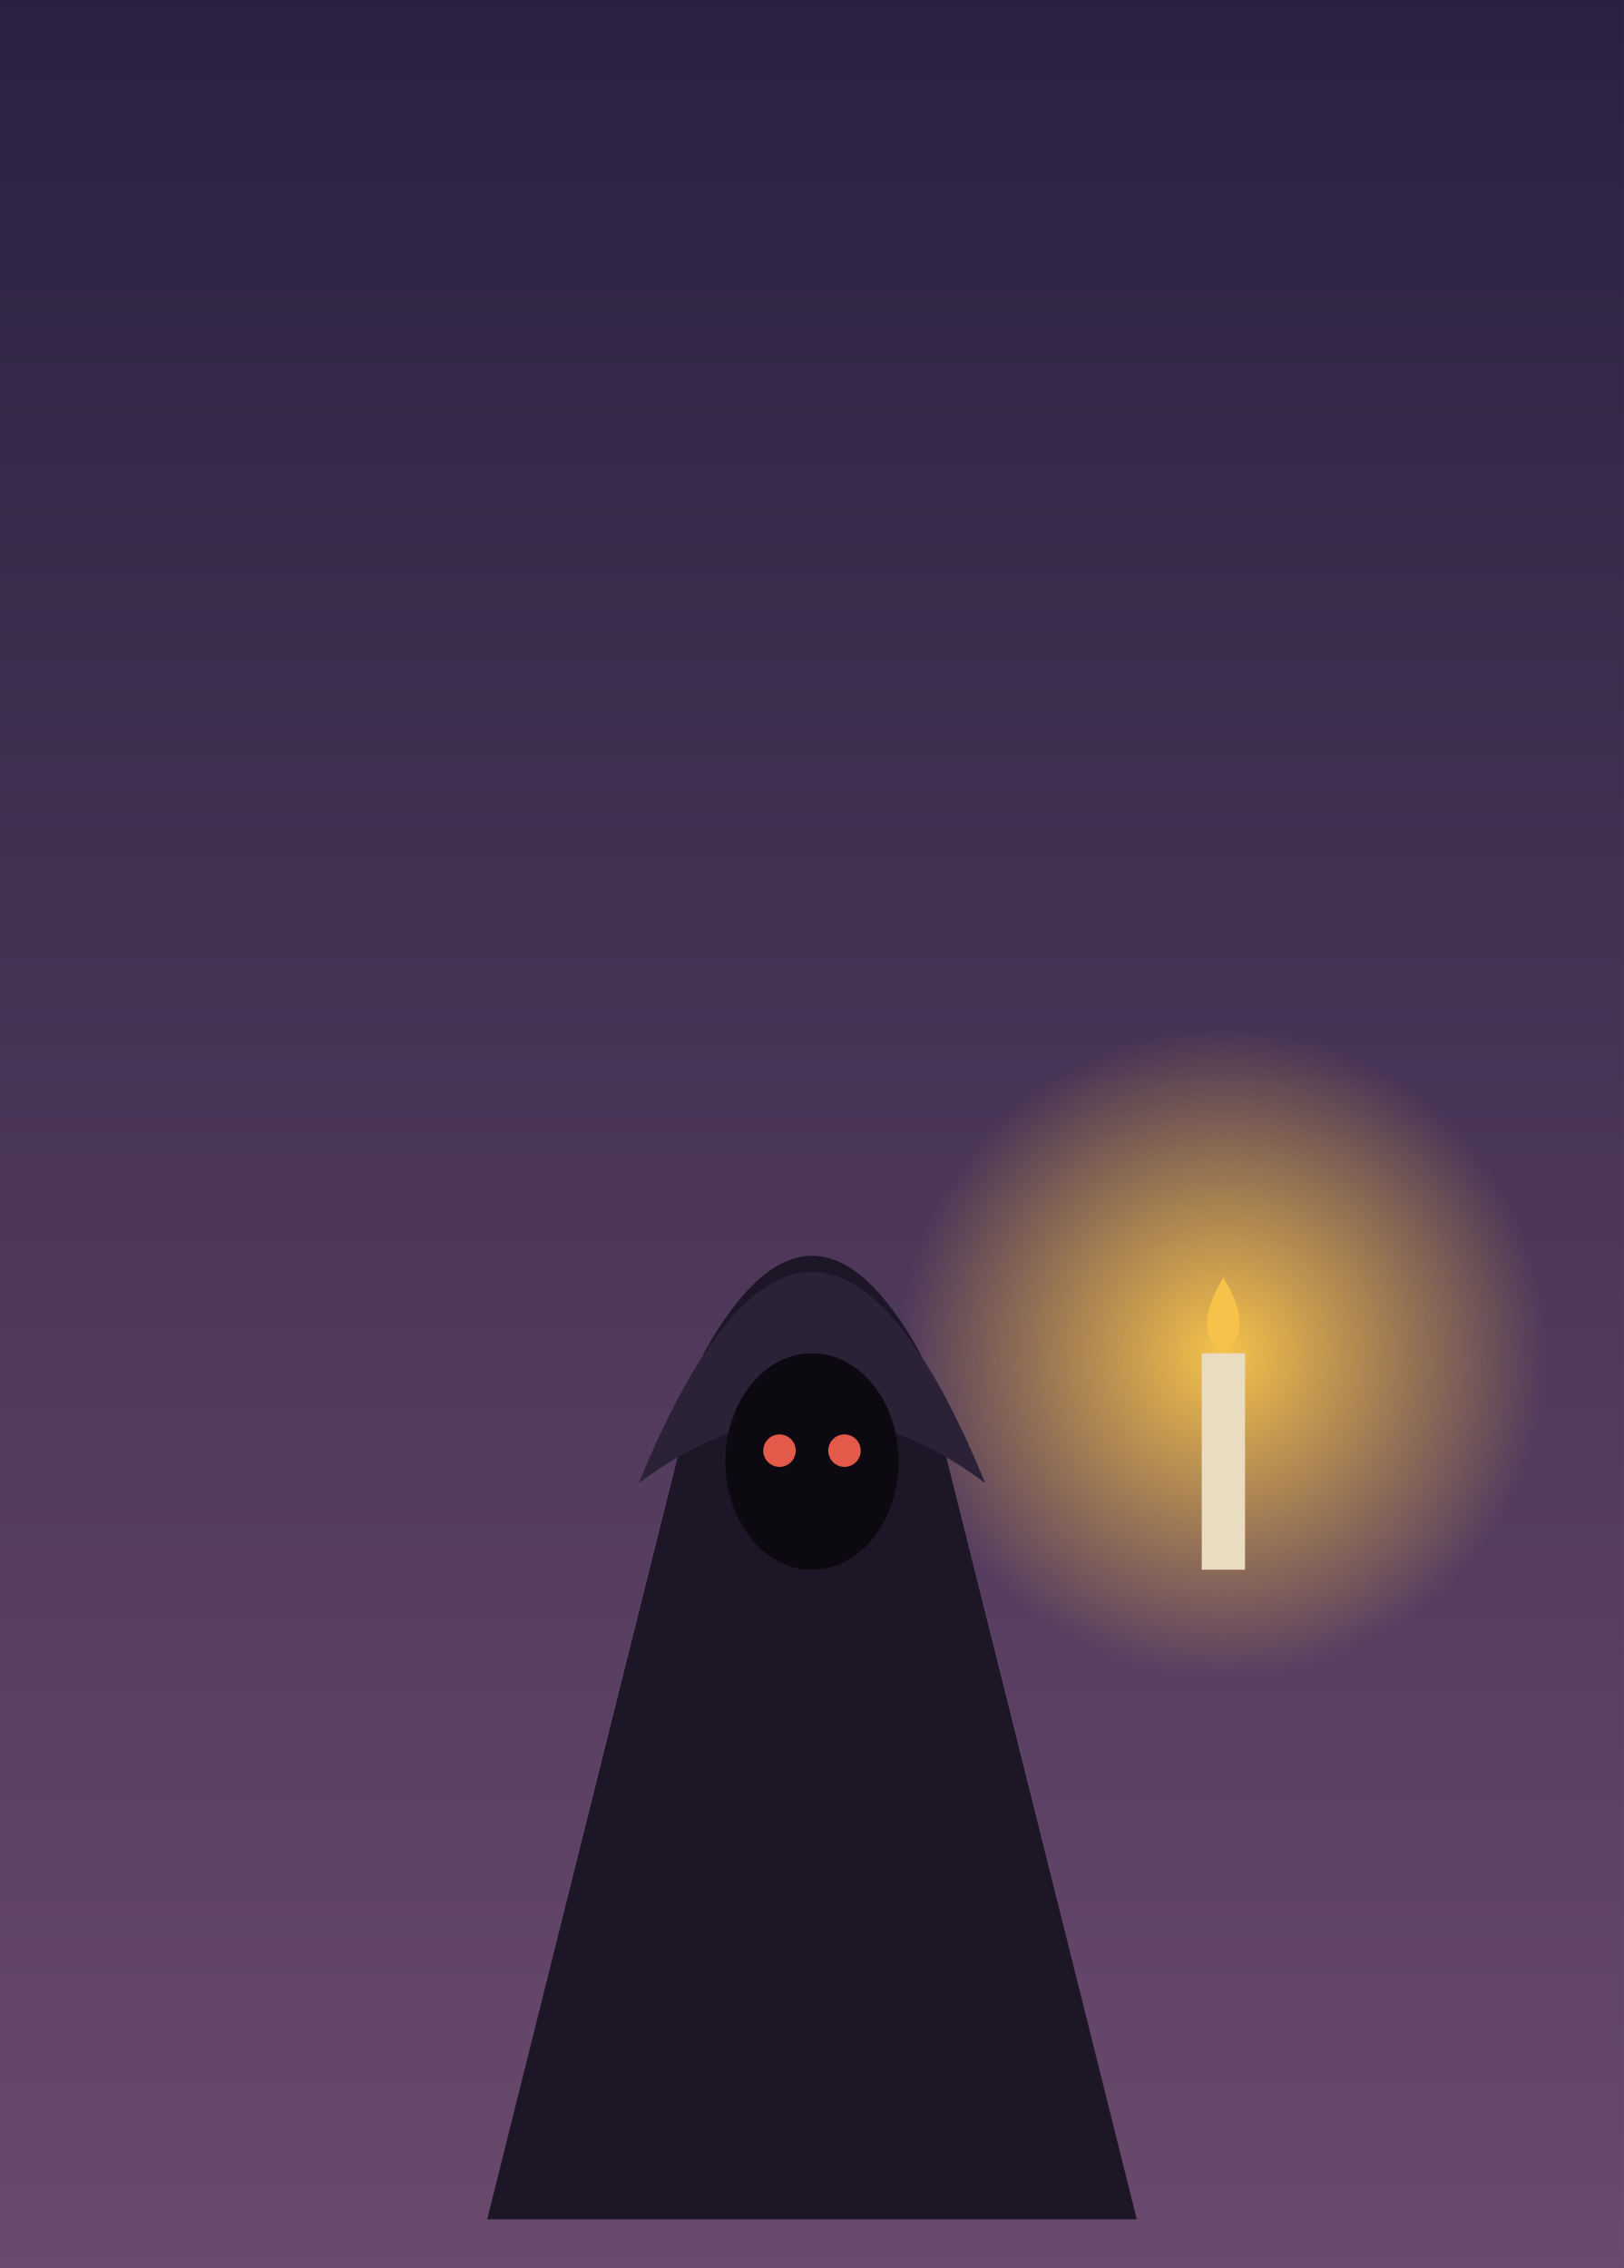
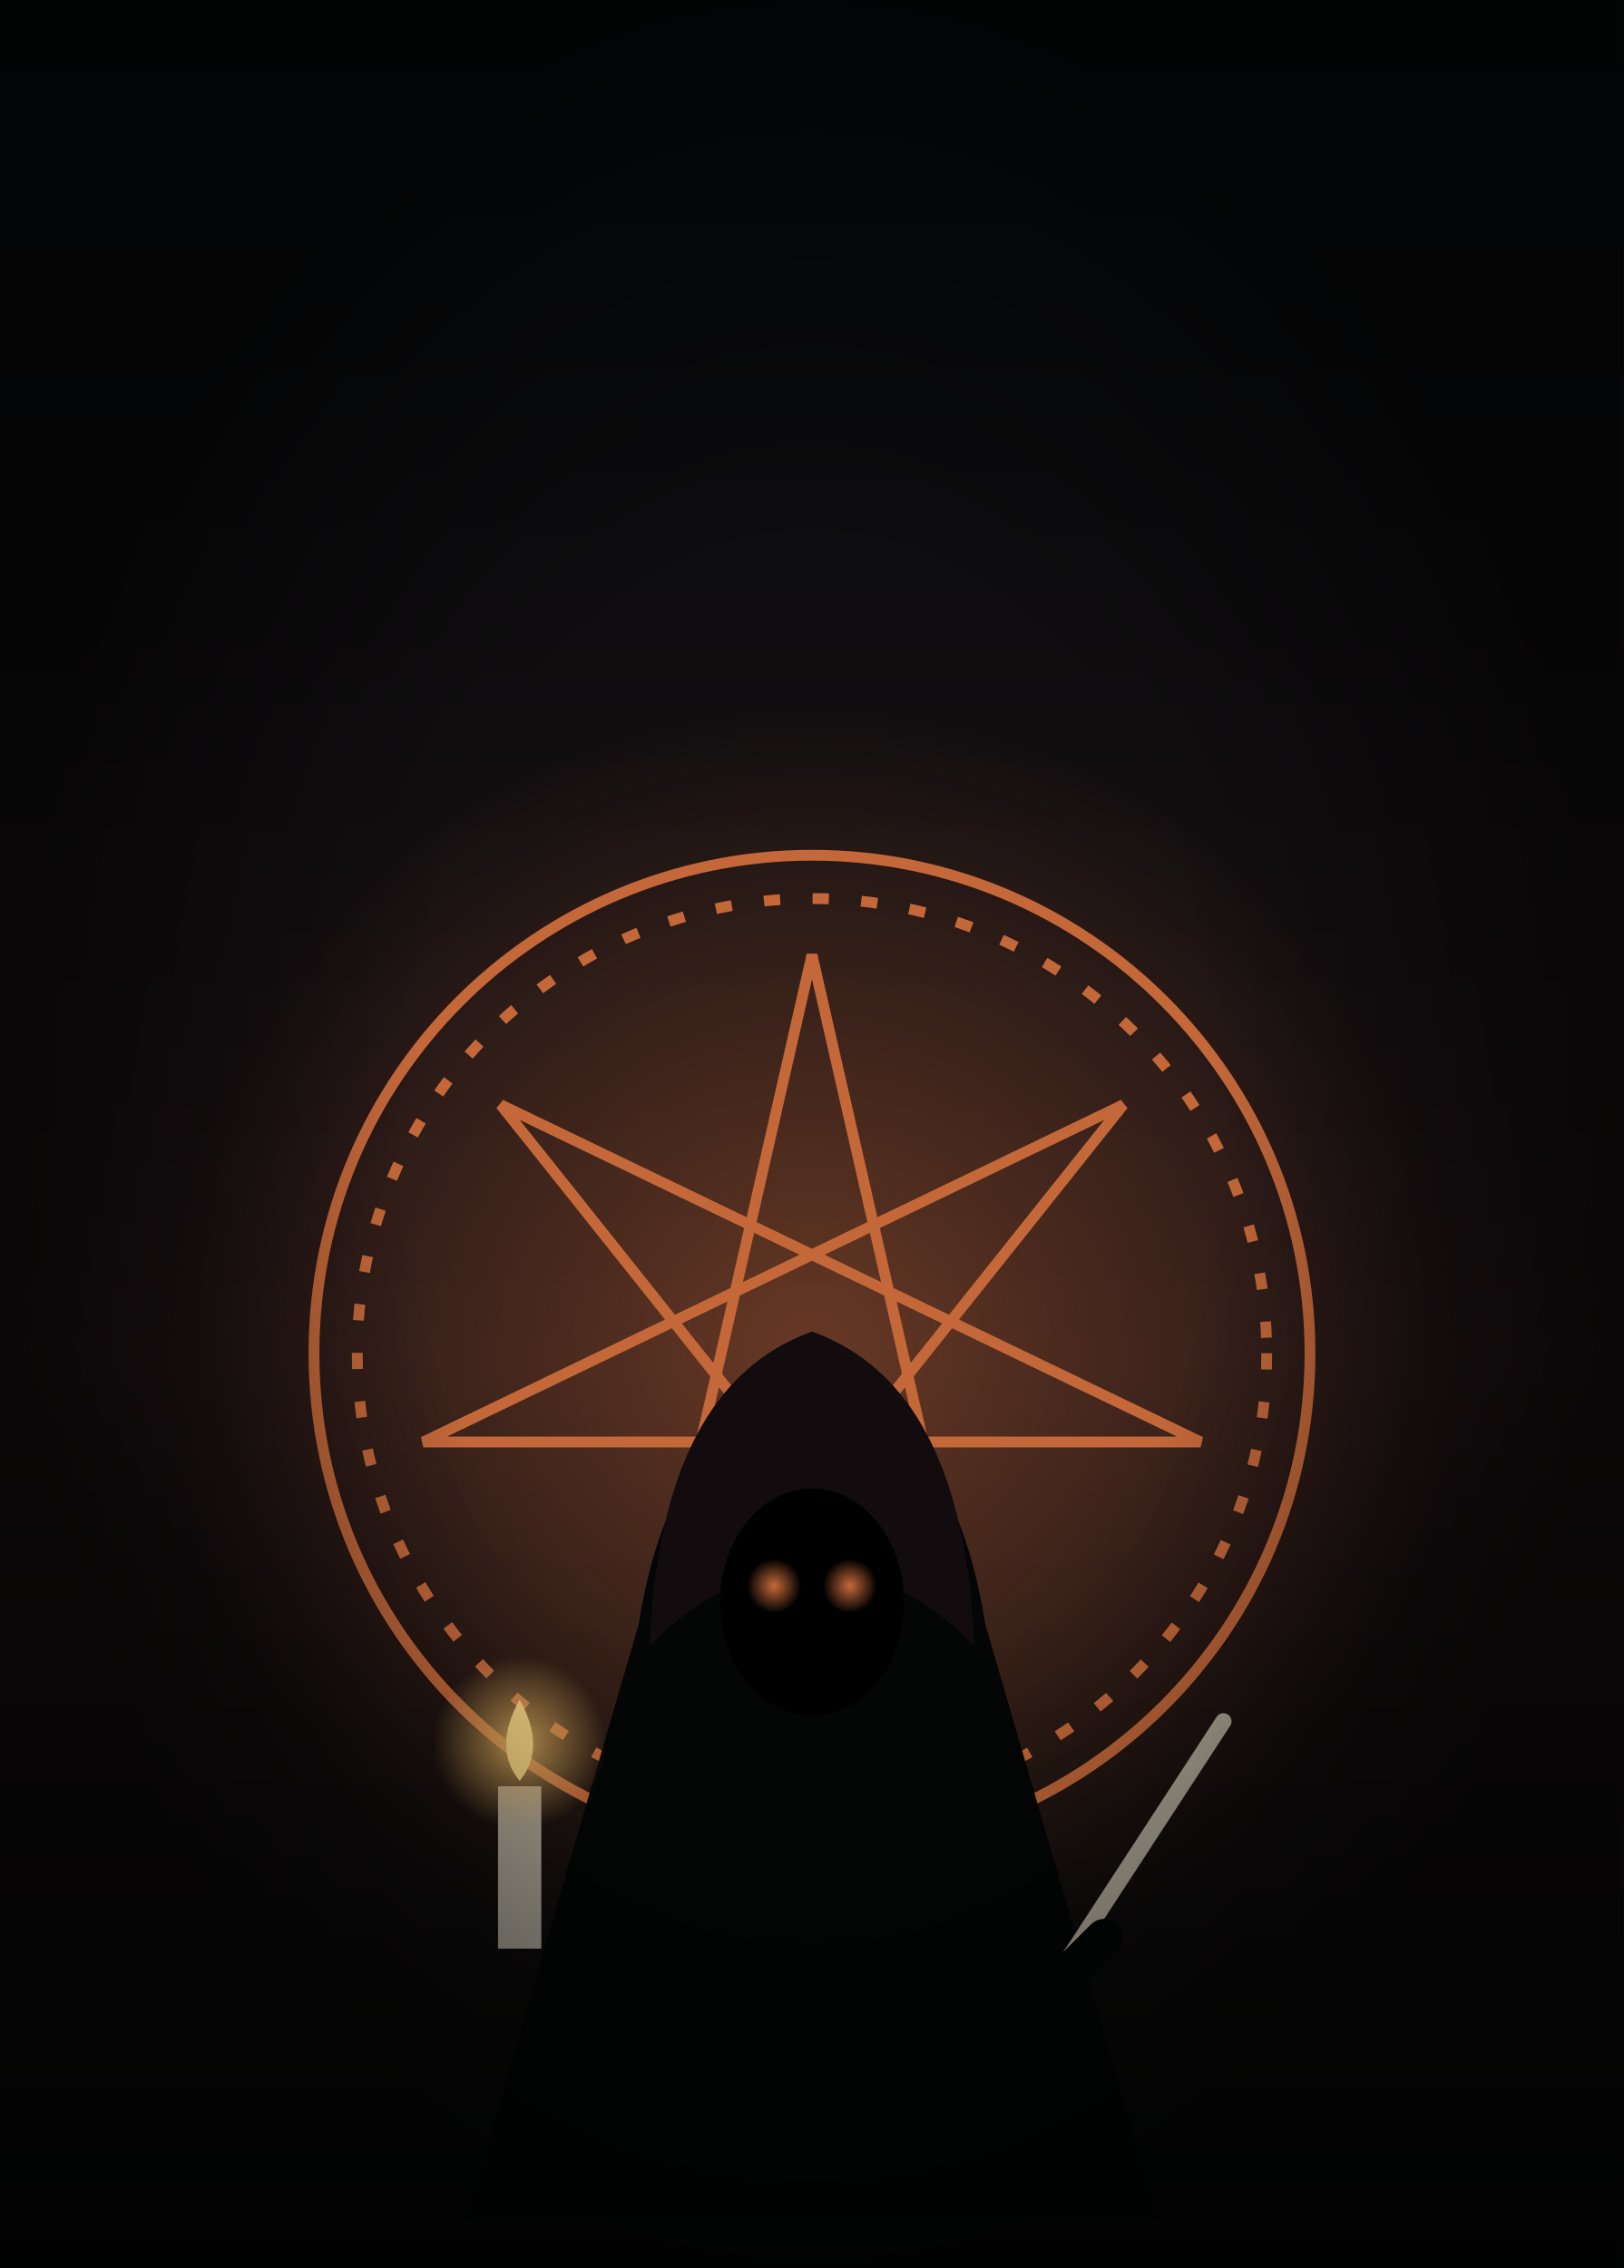
<svg xmlns="http://www.w3.org/2000/svg" width="300" height="419" viewBox="0 0 300 419">
  <defs>
    <linearGradient id="bg" x1="0" y1="0" x2="0" y2="1">
-       <stop offset="0" stop-color="#2a2140" />
-       <stop offset="1" stop-color="#6a4a6e" />
+       <stop offset="0" stop-color="#04090b" />
+       <stop offset="0.6" stop-color="#1c1214" />
+       <stop offset="1" stop-color="#030605" />
    </linearGradient>
-     <radialGradient id="halo">
-       <stop offset="0" stop-color="#f6c24a" />
-       <stop offset="1" stop-color="#f6c24a" stop-opacity="0" />
+     <radialGradient id="sig" cx="0.5" cy="0.5">
+       <stop offset="0" stop-color="#c4683a" stop-opacity="0.45" />
+       <stop offset="1" stop-color="#c4683a" stop-opacity="0" />
+     </radialGradient>
+     <radialGradient id="eye" cx="0.5" cy="0.5">
+       <stop offset="0" stop-color="#c4683a" />
+       <stop offset="1" stop-color="#c4683a" stop-opacity="0" />
+     </radialGradient>
+     <radialGradient id="flame" cx="0.5" cy="0.5">
+       <stop offset="0" stop-color="#e0b060" stop-opacity="0.9" />
+       <stop offset="1" stop-color="#e0b060" stop-opacity="0" />
+     </radialGradient>
+     <radialGradient id="vig" cx="0.5" cy="0.5">
+       <stop offset="0.5" stop-color="#000" stop-opacity="0" />
+       <stop offset="1" stop-color="#000" stop-opacity="0.6" />
    </radialGradient>
  </defs>
  <rect width="300" height="419" fill="url(#bg)" />
-   <circle cx="226" cy="250" r="60" fill="url(#halo)" />
-   <path d="M90 410L130 250Q150 214 170 250L210 410Z" fill="#1d1626" />
-   <path d="M118 274Q150 196 182 274Q166 262 150 262Q134 262 118 274Z" fill="#2c2238" />
-   <ellipse cx="150" cy="270" rx="16" ry="20" fill="#0c0910" />
-   <circle cx="144" cy="268" r="3" fill="#e45a4a" />
-   <circle cx="156" cy="268" r="3" fill="#e45a4a" />
-   <rect x="222" y="250" width="8" height="40" fill="#e9dcc0" />
-   <path d="M226 236Q220 246 226 250Q232 246 226 236Z" fill="#f6c24a" />
+   <circle cx="150" cy="250" r="120" fill="url(#sig)" />
+   <g fill="none" stroke="#c4683a" stroke-width="2">
+     <circle cx="150" cy="250" r="92" />
+     <circle cx="150" cy="250" r="84" stroke-dasharray="3 6" />
+     <path d="M150 176.4L181.9 316.3L92.5 204.1L221.8 266.4L78.2 266.4L207.5 204.1L118.1 316.3Z" />
+   </g>
+   <path d="M86 410L118 300Q124 262 150 254Q176 262 182 300L214 410Z" fill="#030605" />
+   <path d="M120 304Q122 256 150 246Q178 256 180 304Q166 290 150 290Q134 290 120 304Z" fill="#120c0e" />
+   <ellipse cx="150" cy="296" rx="17" ry="21" fill="#000" />
+   <circle cx="143" cy="293" r="5" fill="url(#eye)" />
+   <circle cx="157" cy="293" r="5" fill="url(#eye)" />
+   <path d="M196 364L226 318" stroke="#ece3cf" stroke-opacity=".75" stroke-width="3" stroke-linecap="round" />
+   <path d="M190 372L204 358" stroke="#030605" stroke-width="7" stroke-linecap="round" />
+   <rect x="92" y="330" width="8" height="30" fill="#ece3cf" fill-opacity=".7" />
+   <circle cx="96" cy="322" r="16" fill="url(#flame)" />
+   <path d="M96 314Q91 323 96 329Q101 323 96 314Z" fill="#f0cf80" />
+   <rect x="0" y="0" width="300" height="419" fill="url(#vig)" />
</svg>
